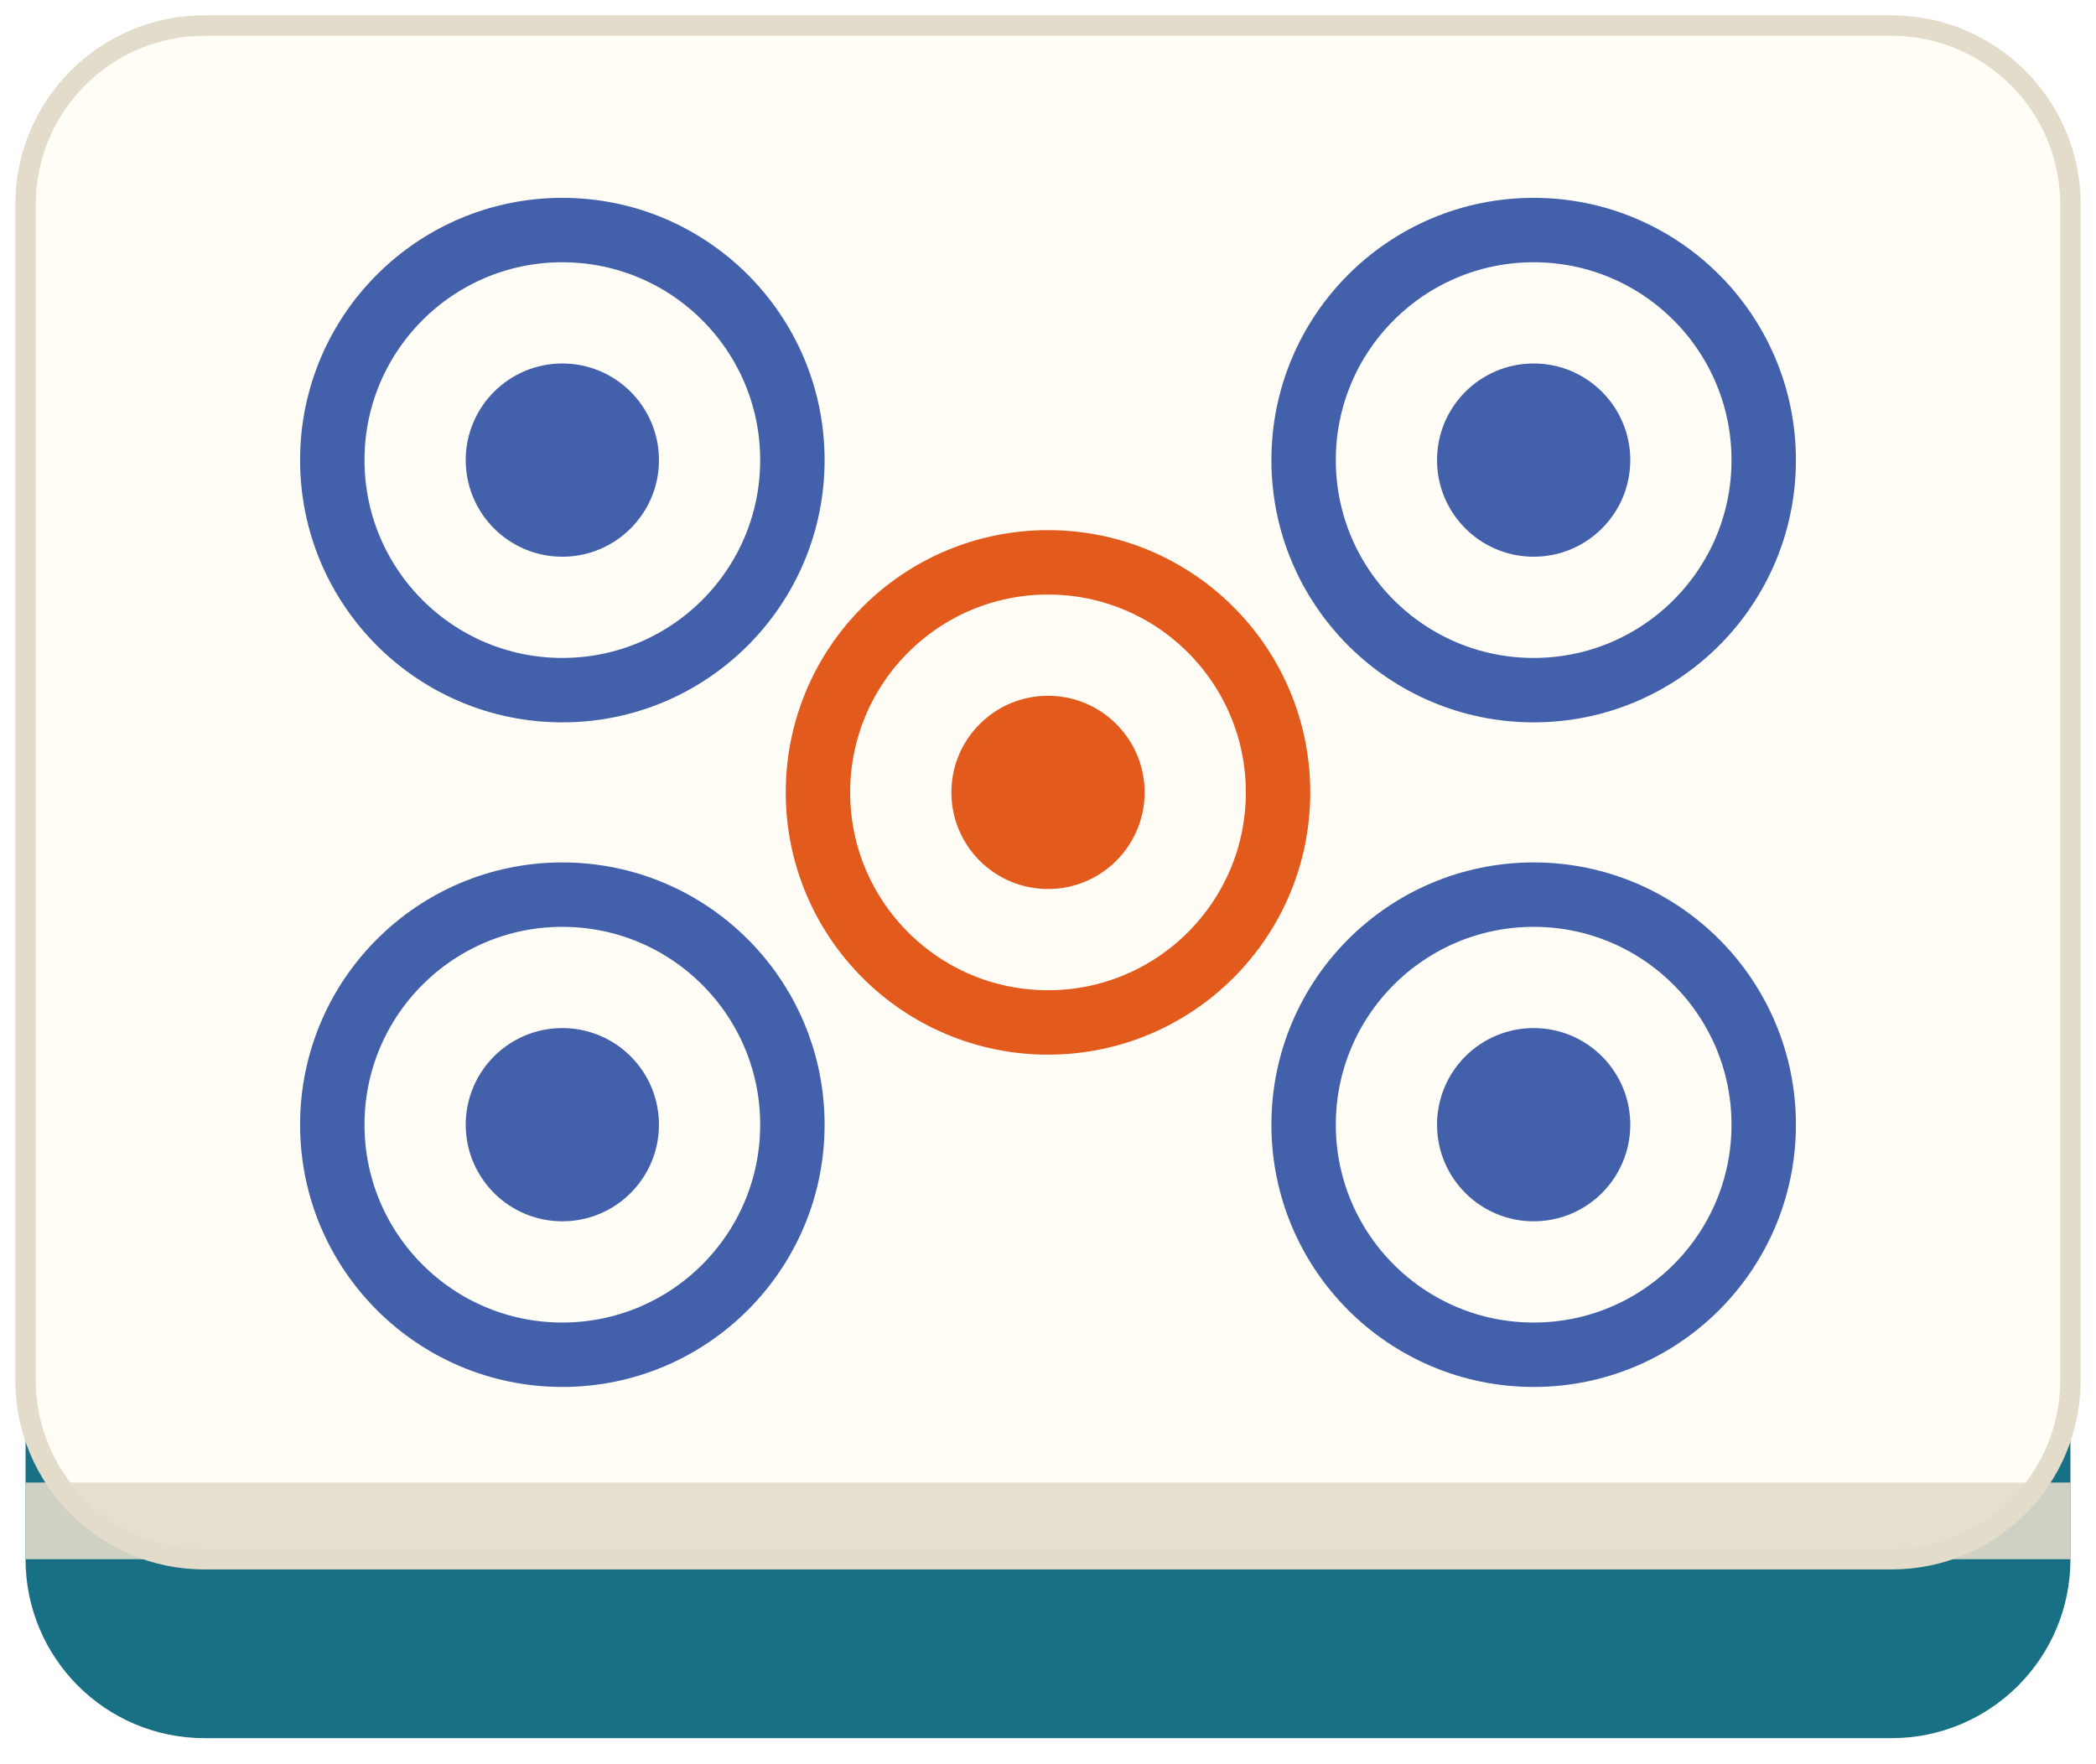
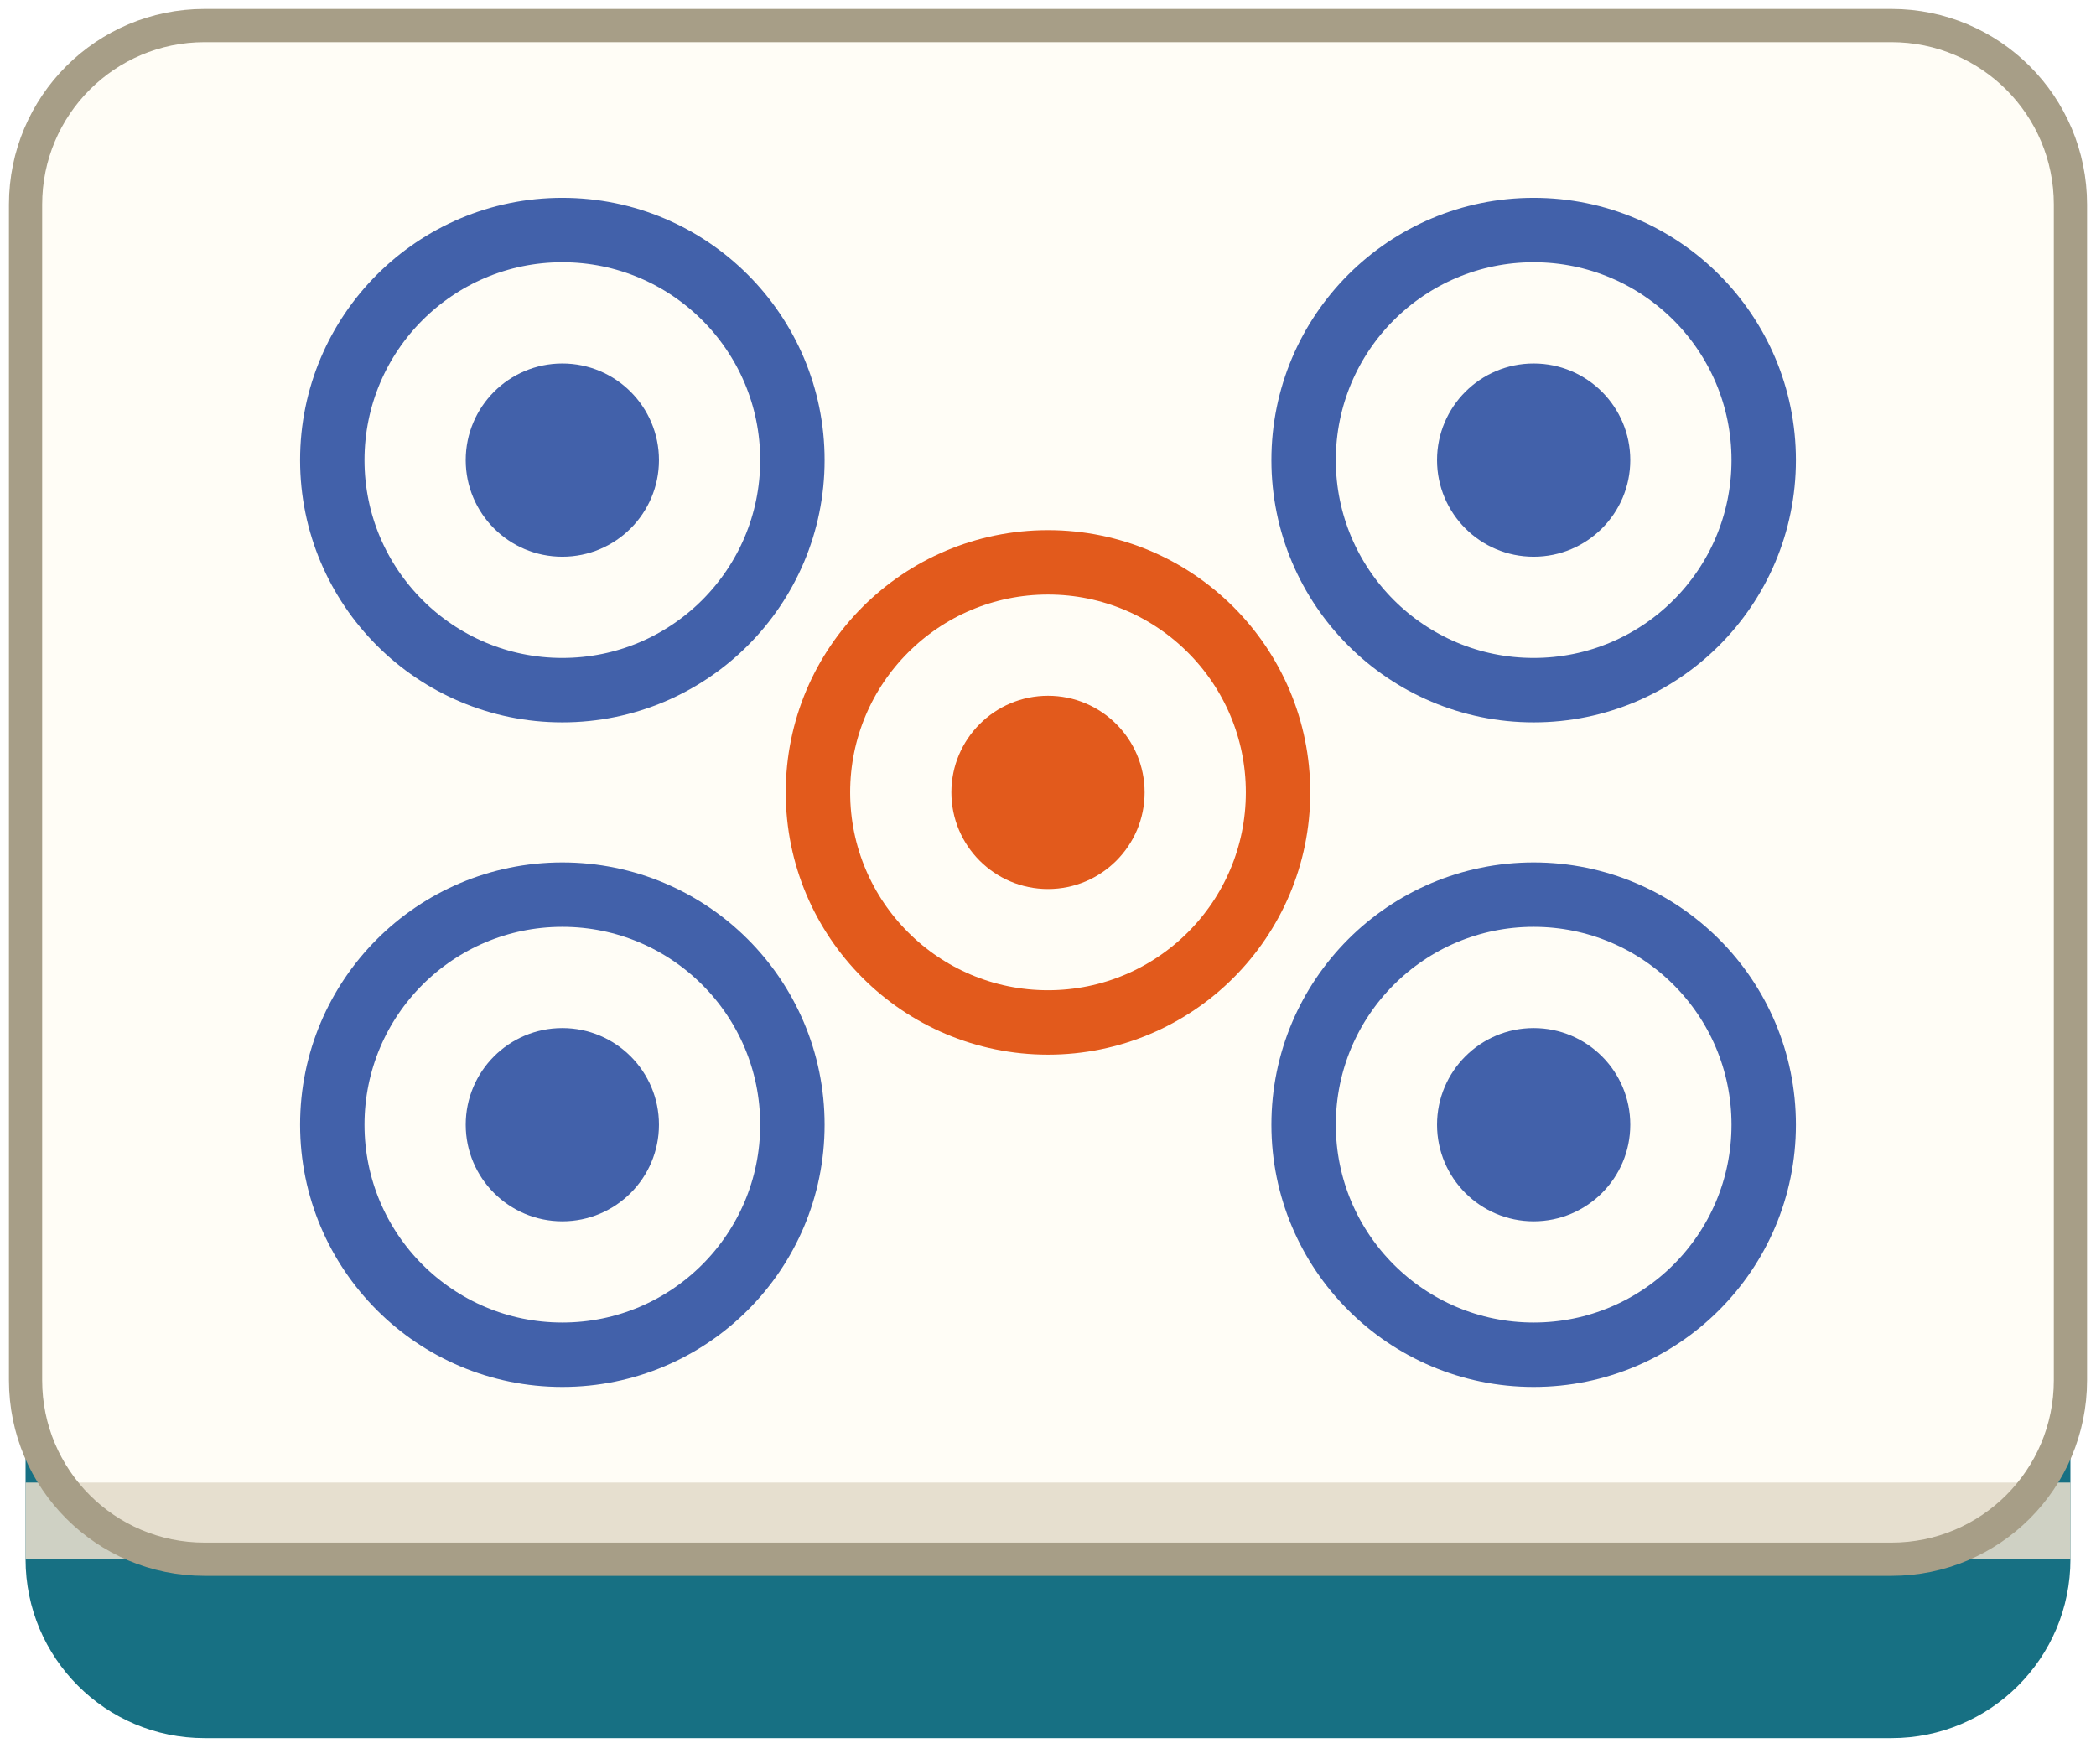
<svg xmlns="http://www.w3.org/2000/svg" viewBox="-1 -1 82 69">
  <rect x="0" y="7" width="80" height="60" rx="7" fill="#177083" />
  <rect x="0" y="0" width="80" height="60" rx="7" fill="#FFFDF6" />
  <rect x="0" y="57" width="80" height="3" fill="#E3DCCB" opacity=".9" />
-   <rect x="0" y="0" width="80" height="60" rx="7" fill="none" stroke="#E3DCCB" stroke-width=".8" />
+   <rect x="0" y="0" width="80" height="60" rx="7" fill="none" stroke="#A79E87" stroke-width="1.3" />
  <g transform="translate(0 60) rotate(-90)">
    <circle cx="17" cy="21" r="9" fill="none" stroke="#4261AA" stroke-width="2.52" />
    <circle cx="17" cy="21" r="3.78" fill="#4261AA" />
    <circle cx="43" cy="21" r="9" fill="none" stroke="#4261AA" stroke-width="2.52" />
    <circle cx="43" cy="21" r="3.78" fill="#4261AA" />
    <circle cx="30" cy="40" r="9" fill="none" stroke="#E25A1C" stroke-width="2.52" />
    <circle cx="30" cy="40" r="3.78" fill="#E25A1C" />
    <circle cx="17" cy="59" r="9" fill="none" stroke="#4261AA" stroke-width="2.52" />
    <circle cx="17" cy="59" r="3.78" fill="#4261AA" />
    <circle cx="43" cy="59" r="9" fill="none" stroke="#4261AA" stroke-width="2.52" />
    <circle cx="43" cy="59" r="3.78" fill="#4261AA" />
  </g>
</svg>
